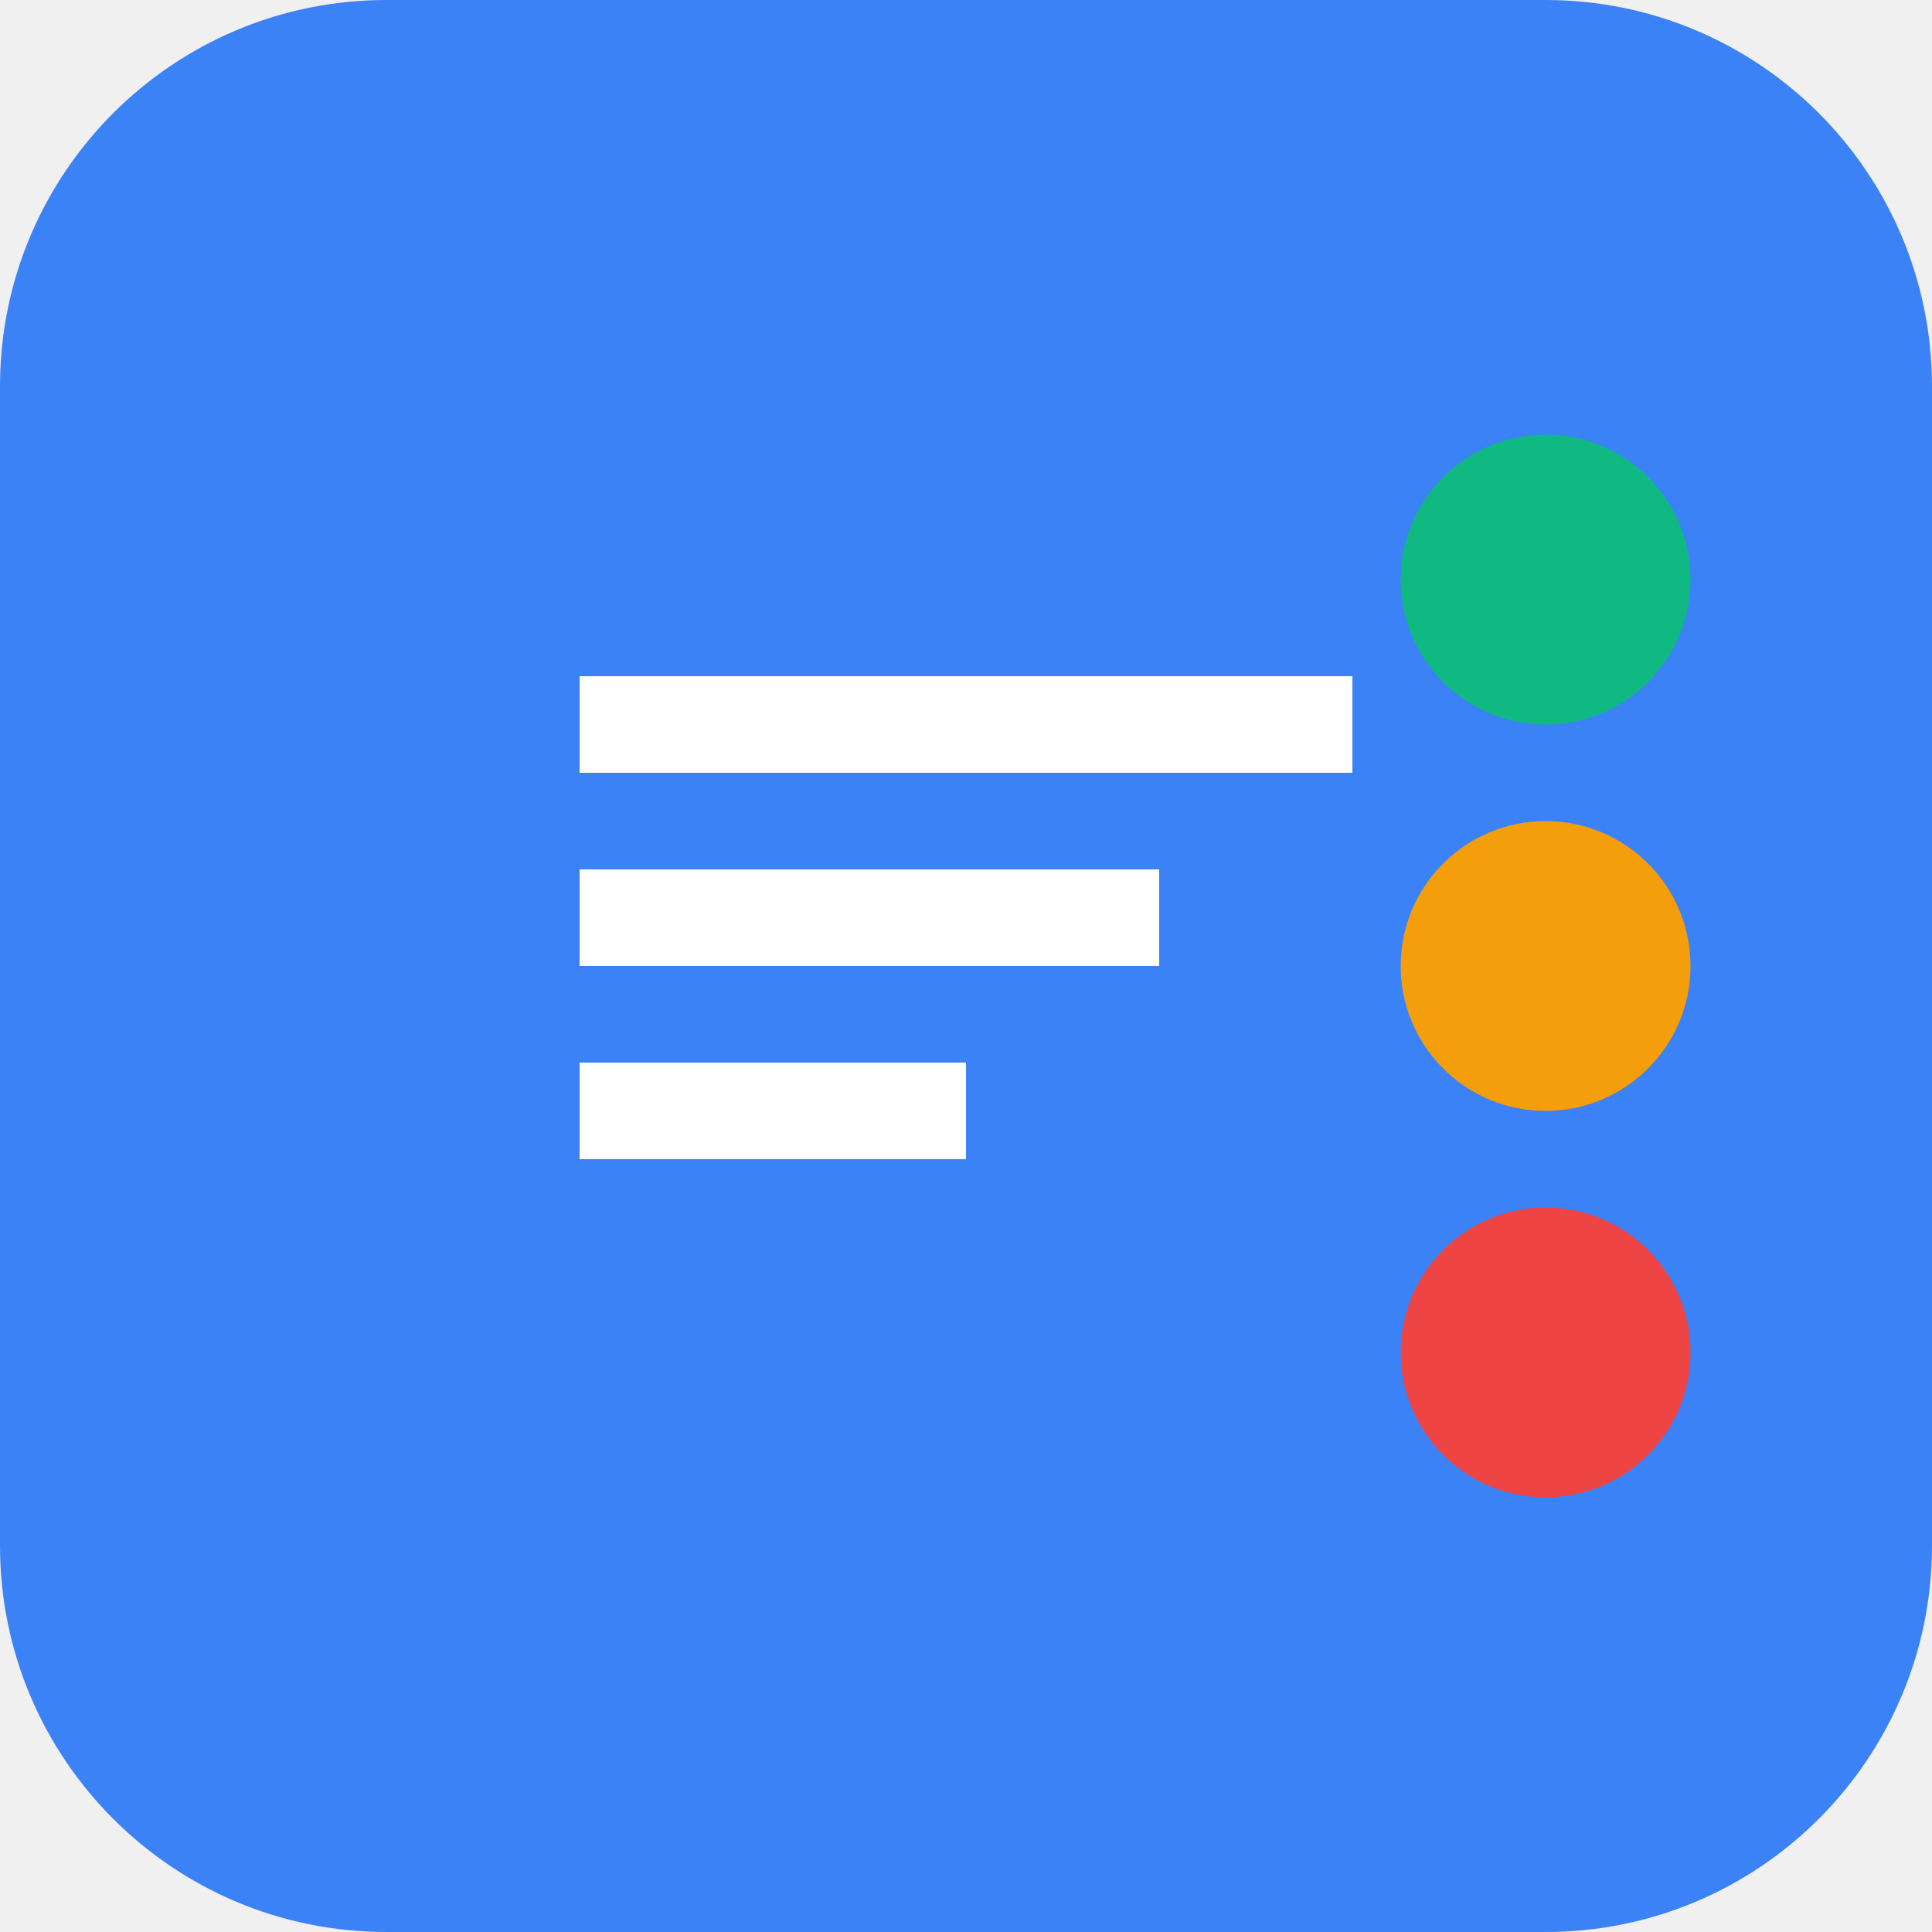
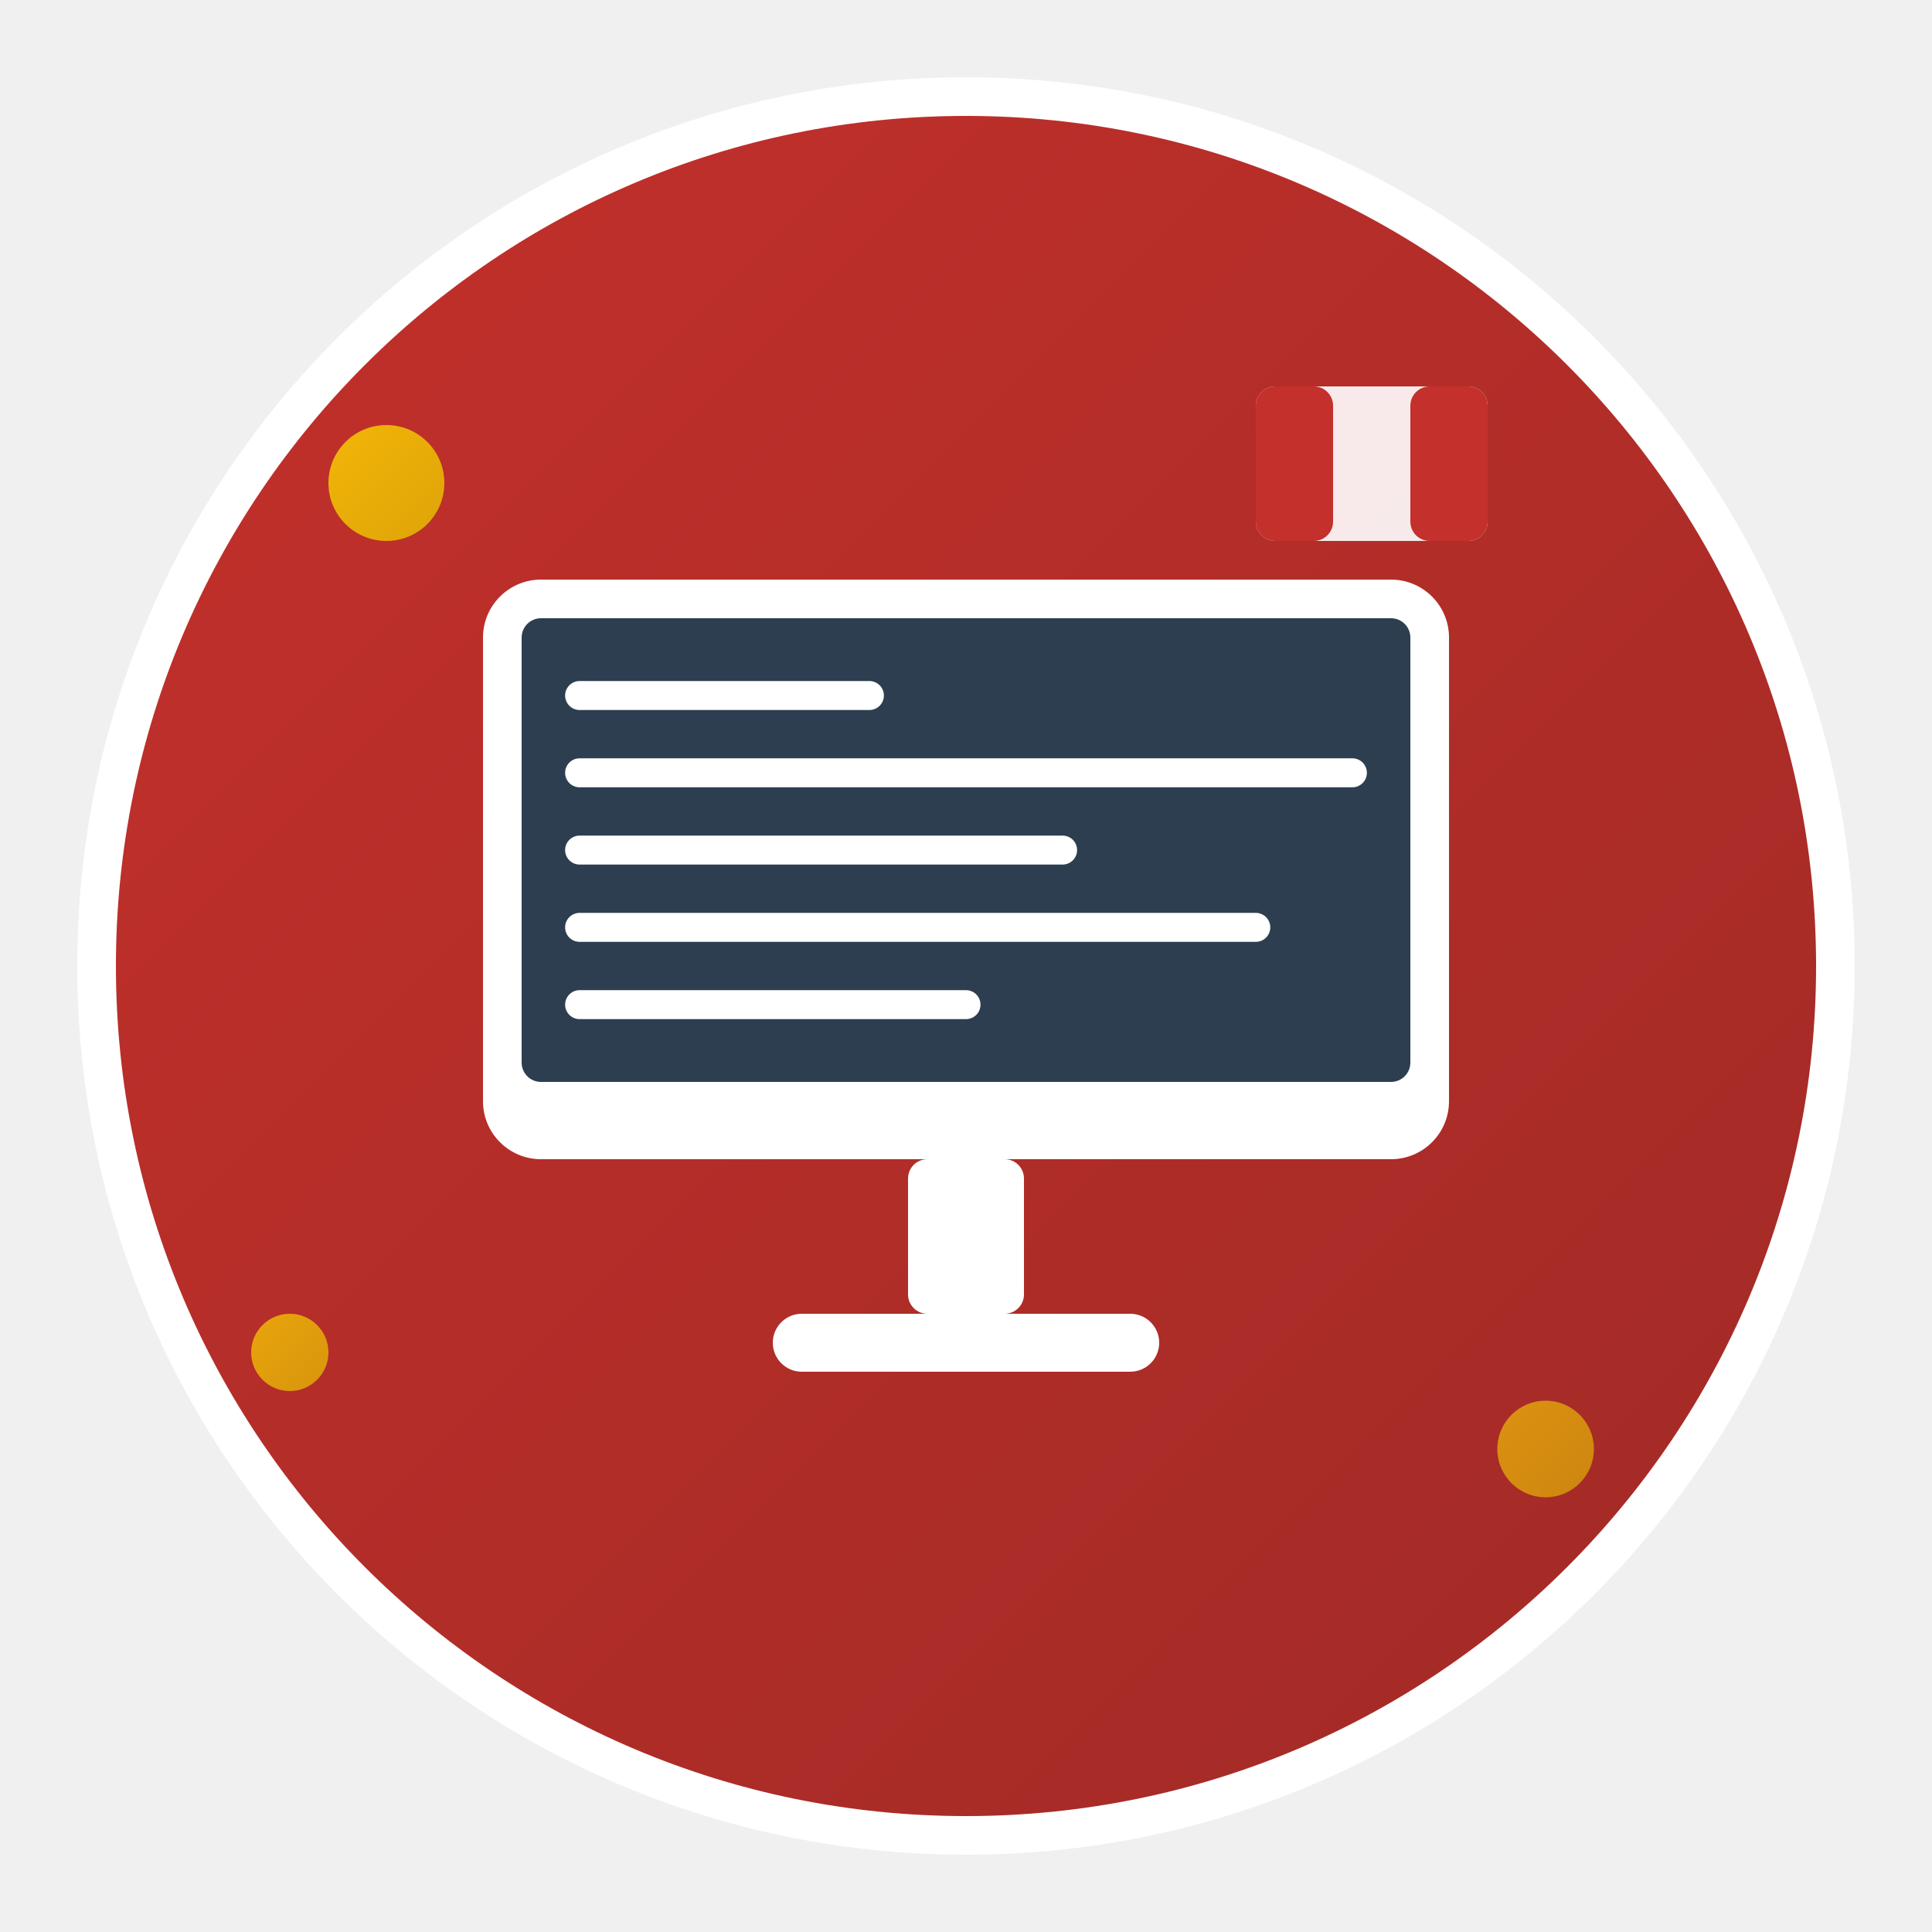
- <svg xmlns="http://www.w3.org/2000/svg" width="40" height="40" viewBox="0 0 40 40" fill="none">
-   <rect width="40" height="40" rx="8" fill="#3b82f6" />
-   <path d="M12 14h16v2H12v-2z" fill="white" />
-   <path d="M12 18h12v2H12v-2z" fill="white" />
-   <path d="M12 22h8v2h-8v-2z" fill="white" />
-   <circle cx="32" cy="12" r="3" fill="#10b981" />
-   <circle cx="32" cy="20" r="3" fill="#f59e0b" />
-   <circle cx="32" cy="28" r="3" fill="#ef4444" />
+ <svg xmlns="http://www.w3.org/2000/svg" viewBox="0 0 100 100" width="100" height="100">
+   <defs>
+     <linearGradient id="logoGradient" x1="0%" y1="0%" x2="100%" y2="100%">
+       <stop offset="0%" style="stop-color:#C4302B;stop-opacity:1" />
+       <stop offset="100%" style="stop-color:#A02A26;stop-opacity:1" />
+     </linearGradient>
+     <linearGradient id="accentGradient" x1="0%" y1="0%" x2="100%" y2="100%">
+       <stop offset="0%" style="stop-color:#FFD700;stop-opacity:1" />
+       <stop offset="100%" style="stop-color:#E6C200;stop-opacity:1" />
+     </linearGradient>
+   </defs>
+   <circle cx="50" cy="50" r="45" fill="url(#logoGradient)" stroke="#fff" stroke-width="2" />
+   <rect x="25" y="30" width="50" height="30" rx="3" fill="#fff" stroke="none" />
+   <rect x="27" y="32" width="46" height="24" rx="1" fill="#2C3E50" />
+   <line x1="30" y1="36" x2="45" y2="36" stroke="#fff" stroke-width="1.5" stroke-linecap="round" />
+   <line x1="30" y1="40" x2="70" y2="40" stroke="#fff" stroke-width="1.5" stroke-linecap="round" />
+   <line x1="30" y1="44" x2="55" y2="44" stroke="#fff" stroke-width="1.5" stroke-linecap="round" />
+   <line x1="30" y1="48" x2="65" y2="48" stroke="#fff" stroke-width="1.5" stroke-linecap="round" />
+   <line x1="30" y1="52" x2="50" y2="52" stroke="#fff" stroke-width="1.5" stroke-linecap="round" />
+   <rect x="47" y="60" width="6" height="8" rx="1" fill="#fff" />
+   <rect x="40" y="68" width="20" height="3" rx="1.5" fill="#fff" />
+   <circle cx="20" cy="25" r="3" fill="url(#accentGradient)" opacity="0.8" />
+   <circle cx="80" cy="75" r="2.5" fill="url(#accentGradient)" opacity="0.6" />
+   <circle cx="15" cy="70" r="2" fill="url(#accentGradient)" opacity="0.7" />
+   <rect x="65" y="20" width="12" height="8" rx="1" fill="#fff" opacity="0.9" />
+   <rect x="65" y="20" width="4" height="8" rx="1" fill="#C4302B" />
+   <rect x="73" y="20" width="4" height="8" rx="1" fill="#C4302B" />
</svg>
